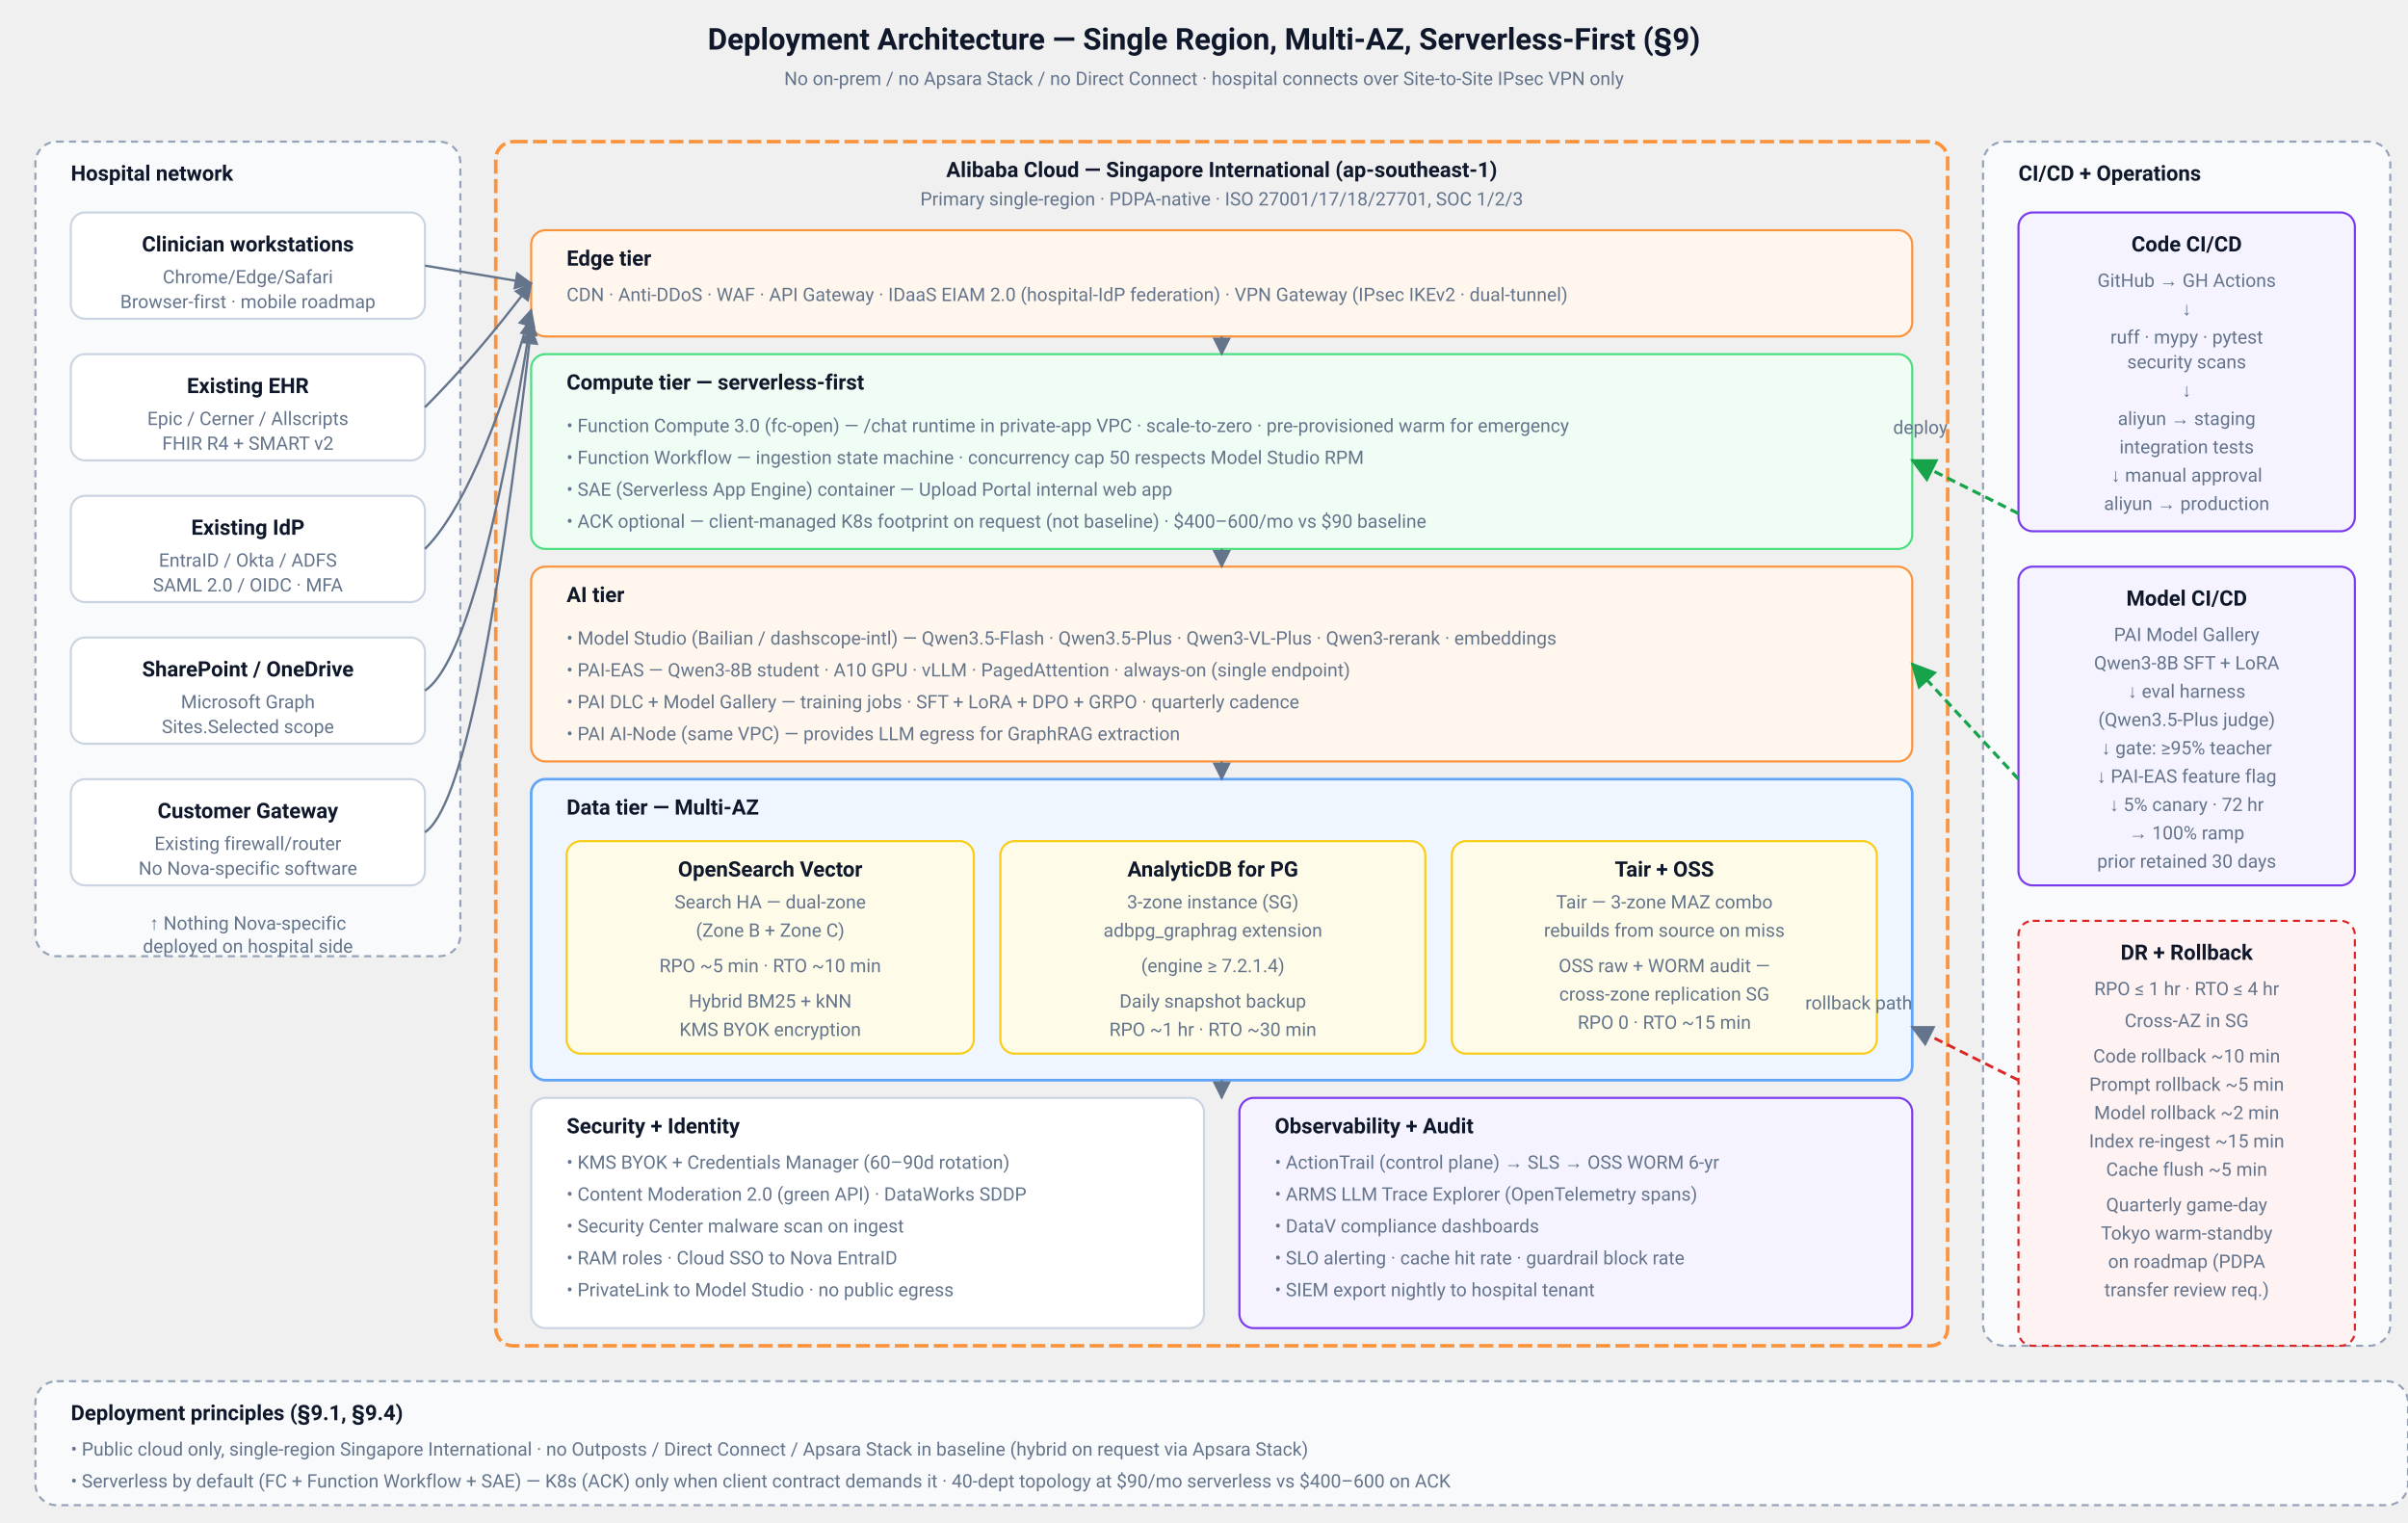
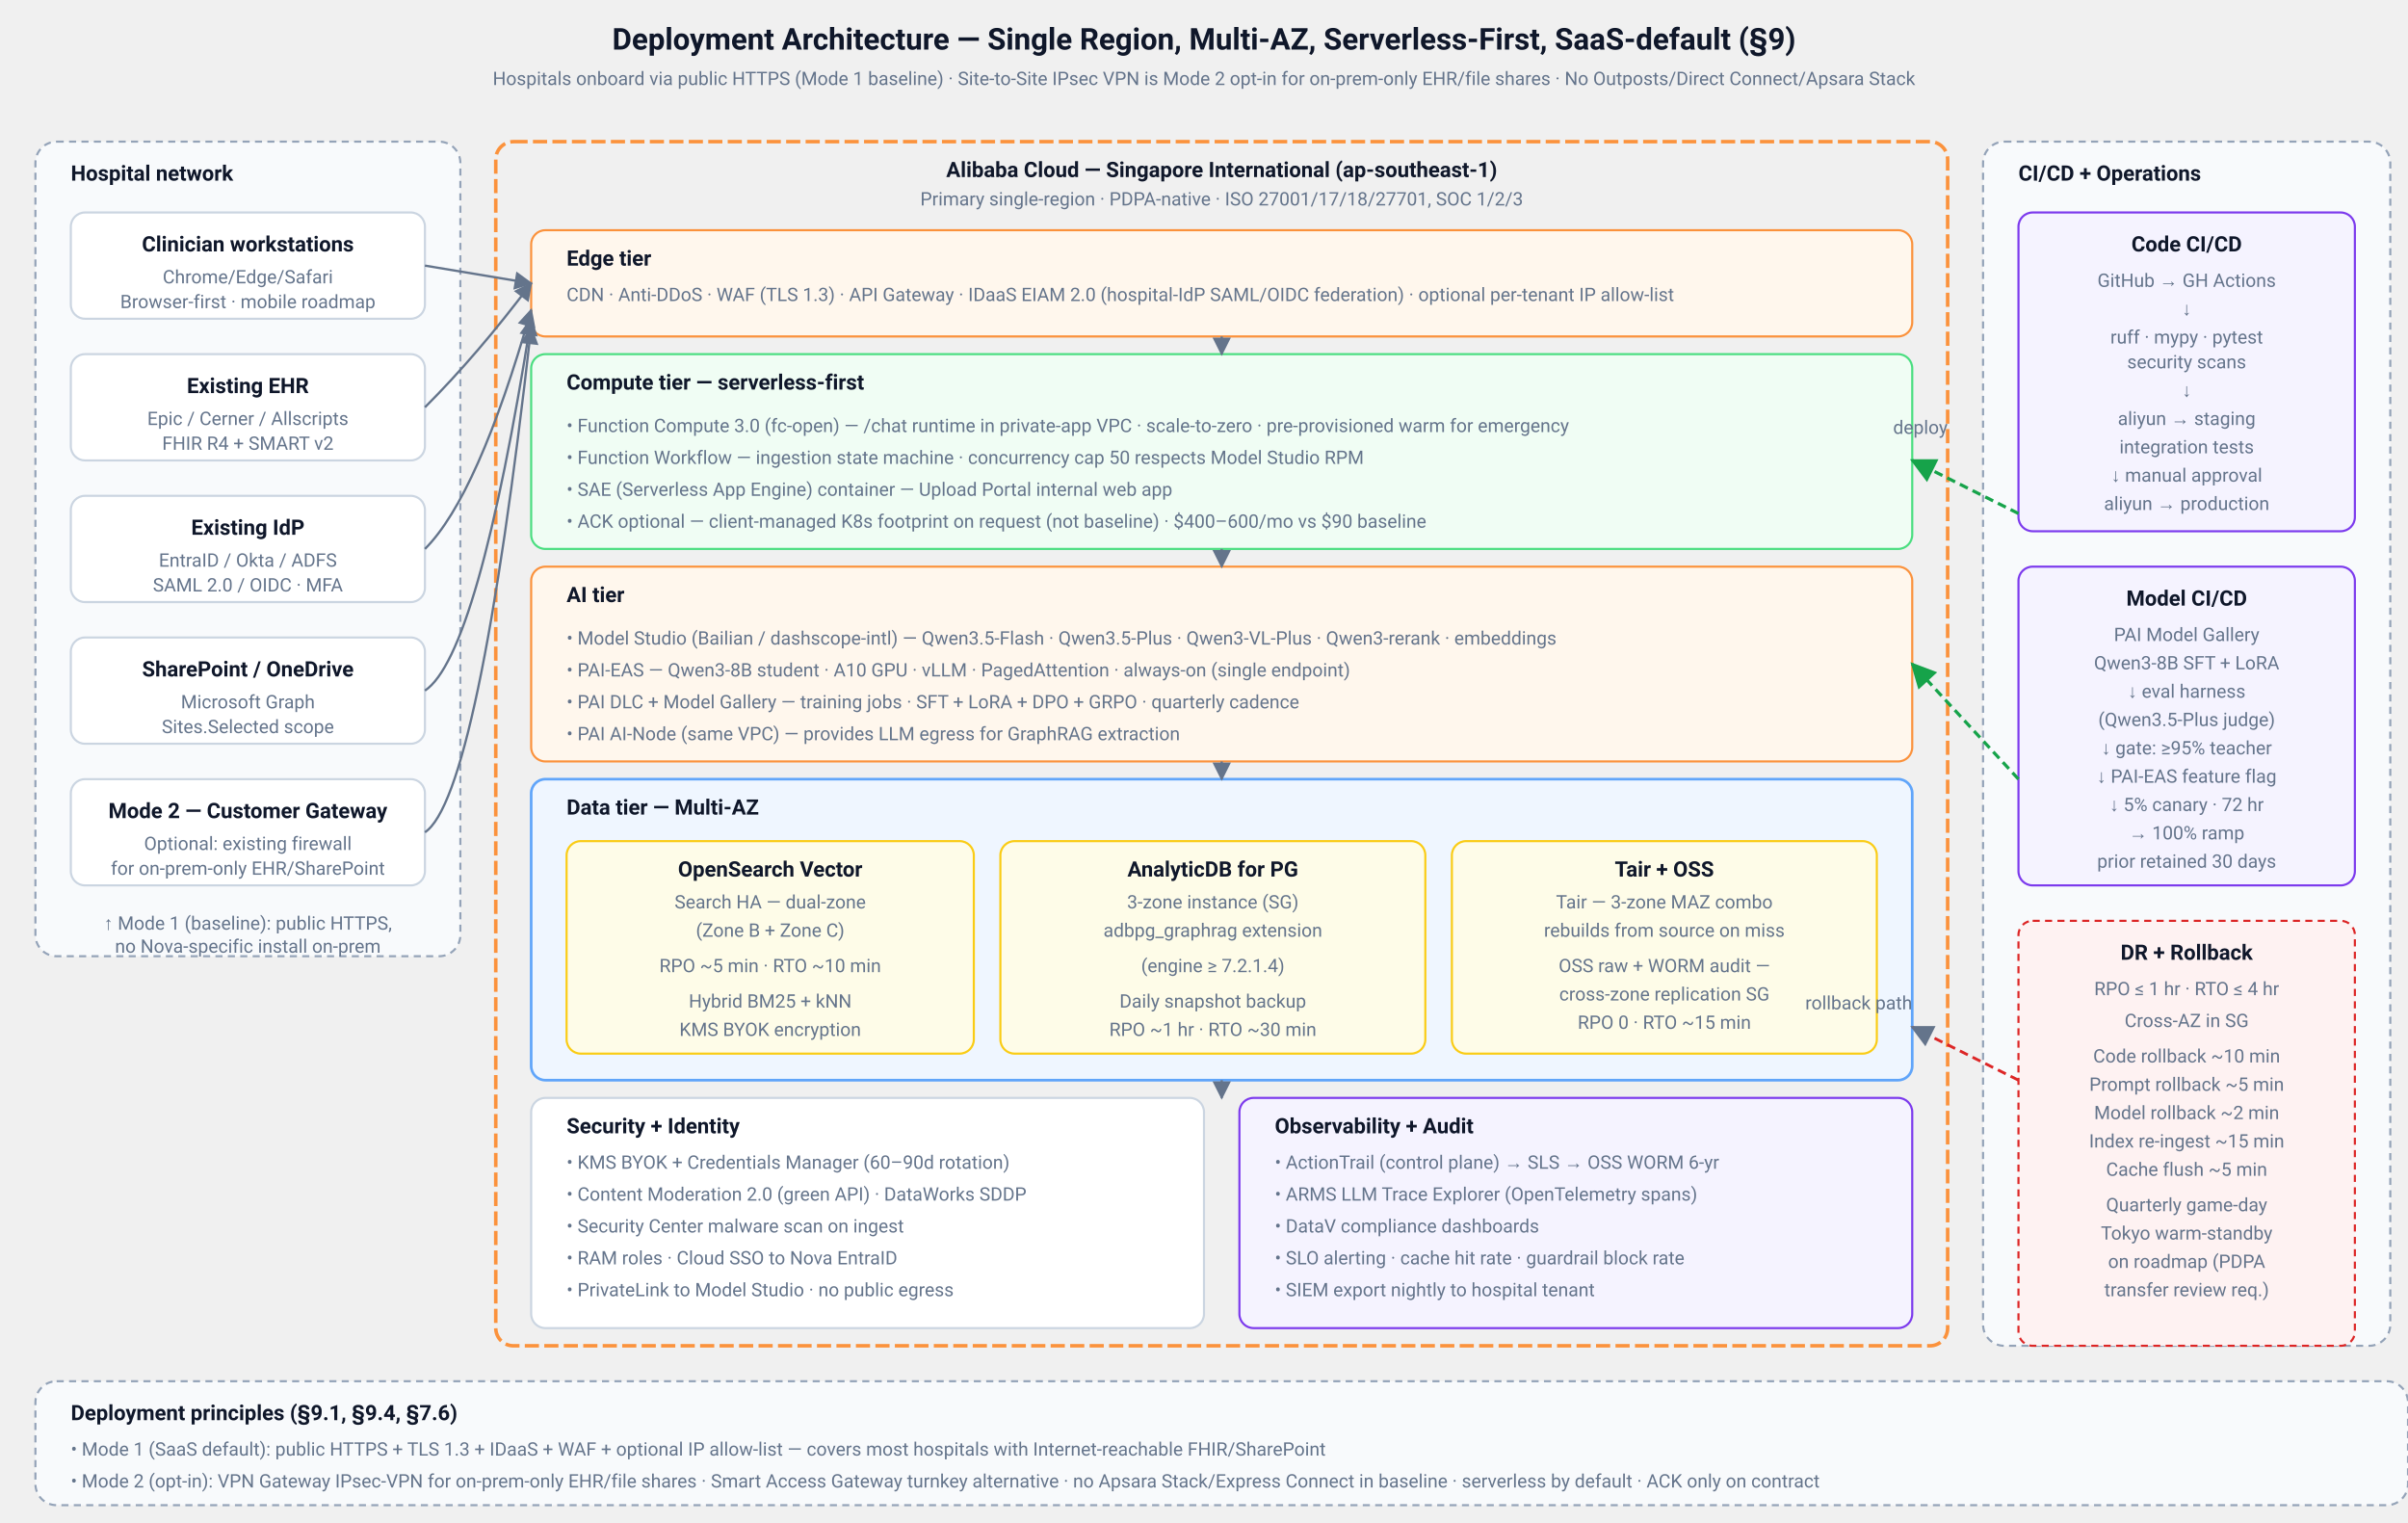
<svg xmlns="http://www.w3.org/2000/svg" viewBox="0 0 1360 860" font-family="-apple-system, Segoe UI, Roboto, Arial, sans-serif" font-size="12">
  <defs>
    <marker id="arr" viewBox="0 0 10 10" refX="9" refY="5" markerWidth="8" markerHeight="8" orient="auto-start-reverse">
      <path d="M0,0 L10,5 L0,10 z" fill="#64748b" />
    </marker>
    <marker id="arr-p" viewBox="0 0 10 10" refX="9" refY="5" markerWidth="8" markerHeight="8" orient="auto-start-reverse">
      <path d="M0,0 L10,5 L0,10 z" fill="#1d4ed8" />
    </marker>
    <marker id="arr-cicd" viewBox="0 0 10 10" refX="9" refY="5" markerWidth="8" markerHeight="8" orient="auto-start-reverse">
      <path d="M0,0 L10,5 L0,10 z" fill="#16a34a" />
    </marker>
    <style>
      .box       { fill:#ffffff; stroke:#cbd5e1; stroke-width:1.2; rx:8; ry:8; }
      .box-az    { fill:#eff6ff; stroke:#60a5fa; stroke-width:1.5; }
      .box-svc   { fill:#f0fdf4; stroke:#4ade80; }
      .box-ali   { fill:#fff7ed; stroke:#fb923c; }
      .box-data  { fill:#fefce8; stroke:#facc15; }
      .box-dr    { fill:#fef2f2; stroke:#dc2626; stroke-dasharray:4 3; }
      .box-ci    { fill:#f5f3ff; stroke:#7c3aed; }
      .group     { fill:#f8fafc; stroke:#94a3b8; stroke-dasharray:4 3; stroke-width:1.2; rx:12; ry:12; }
      .region    { fill:none; stroke:#fb923c; stroke-width:2; stroke-dasharray:8 3; rx:10; ry:10; }
      .title     { font-weight:700; fill:#0f172a; }
      .lbl-sm    { fill:#64748b; font-size:10.5px; }
      .edge      { stroke:#64748b; stroke-width:1.3; fill:none; }
      .edge-p    { stroke:#1d4ed8; stroke-width:1.6; fill:none; }
      .edge-cicd { stroke:#16a34a; stroke-width:1.8; fill:none; stroke-dasharray:5 3; }
      .edge-dr   { stroke:#dc2626; stroke-width:1.6; fill:none; stroke-dasharray:5 3; }
    </style>
  </defs>
-   <text x="680" y="28" text-anchor="middle" font-size="17" class="title">Deployment Architecture — Single Region, Multi-AZ, Serverless-First (§9)</text>
-   <text x="680" y="48" text-anchor="middle" class="lbl-sm">No on-prem / no Apsara Stack / no Direct Connect · hospital connects over Site-to-Site IPsec VPN only</text>
+   <text x="680" y="28" text-anchor="middle" font-size="17" class="title">Deployment Architecture — Single Region, Multi-AZ, Serverless-First, SaaS-default (§9)</text>
+   <text x="680" y="48" text-anchor="middle" class="lbl-sm">Hospitals onboard via public HTTPS (Mode 1 baseline) · Site-to-Site IPsec VPN is Mode 2 opt-in for on-prem-only EHR/file shares · No Outposts/Direct Connect/Apsara Stack</text>
  <rect x="20" y="80" width="240" height="460" class="group" />
  <text x="40" y="102" class="title">Hospital network</text>
  <rect x="40" y="120" width="200" height="60" class="box" />
  <text x="140" y="142" text-anchor="middle" class="title">Clinician workstations</text>
  <text x="140" y="160" text-anchor="middle" class="lbl-sm">Chrome/Edge/Safari</text>
  <text x="140" y="174" text-anchor="middle" class="lbl-sm">Browser-first · mobile roadmap</text>
  <rect x="40" y="200" width="200" height="60" class="box" />
  <text x="140" y="222" text-anchor="middle" class="title">Existing EHR</text>
  <text x="140" y="240" text-anchor="middle" class="lbl-sm">Epic / Cerner / Allscripts</text>
  <text x="140" y="254" text-anchor="middle" class="lbl-sm">FHIR R4 + SMART v2</text>
  <rect x="40" y="280" width="200" height="60" class="box" />
  <text x="140" y="302" text-anchor="middle" class="title">Existing IdP</text>
  <text x="140" y="320" text-anchor="middle" class="lbl-sm">EntraID / Okta / ADFS</text>
  <text x="140" y="334" text-anchor="middle" class="lbl-sm">SAML 2.0 / OIDC · MFA</text>
  <rect x="40" y="360" width="200" height="60" class="box" />
  <text x="140" y="382" text-anchor="middle" class="title">SharePoint / OneDrive</text>
  <text x="140" y="400" text-anchor="middle" class="lbl-sm">Microsoft Graph</text>
  <text x="140" y="414" text-anchor="middle" class="lbl-sm">Sites.Selected scope</text>
  <rect x="40" y="440" width="200" height="60" class="box" />
-   <text x="140" y="462" text-anchor="middle" class="title">Customer Gateway</text>
-   <text x="140" y="480" text-anchor="middle" class="lbl-sm">Existing firewall/router</text>
-   <text x="140" y="494" text-anchor="middle" class="lbl-sm">No Nova-specific software</text>
-   <text x="140" y="525" text-anchor="middle" class="lbl-sm">↑ Nothing Nova-specific</text>
-   <text x="140" y="538" text-anchor="middle" class="lbl-sm">deployed on hospital side</text>
+   <text x="140" y="462" text-anchor="middle" class="title">Mode 2 — Customer Gateway</text>
+   <text x="140" y="480" text-anchor="middle" class="lbl-sm">Optional: existing firewall</text>
+   <text x="140" y="494" text-anchor="middle" class="lbl-sm">for on-prem-only EHR/SharePoint</text>
+   <text x="140" y="525" text-anchor="middle" class="lbl-sm">↑ Mode 1 (baseline): public HTTPS,</text>
+   <text x="140" y="538" text-anchor="middle" class="lbl-sm">   no Nova-specific install on-prem</text>
  <rect x="280" y="80" width="820" height="680" class="region" />
  <text x="690" y="100" text-anchor="middle" class="title" fill="#fb923c">Alibaba Cloud — Singapore International (ap-southeast-1)</text>
  <text x="690" y="116" text-anchor="middle" class="lbl-sm">Primary single-region · PDPA-native · ISO 27001/17/18/27701, SOC 1/2/3</text>
  <rect x="300" y="130" width="780" height="60" class="box box-ali" />
  <text x="320" y="150" class="title">Edge tier</text>
-   <text x="320" y="170" class="lbl-sm">CDN · Anti-DDoS · WAF · API Gateway · IDaaS EIAM 2.0 (hospital-IdP federation) · VPN Gateway (IPsec IKEv2 · dual-tunnel)</text>
+   <text x="320" y="170" class="lbl-sm">CDN · Anti-DDoS · WAF (TLS 1.3) · API Gateway · IDaaS EIAM 2.0 (hospital-IdP SAML/OIDC federation) · optional per-tenant IP allow-list</text>
  <rect x="300" y="200" width="780" height="110" class="box box-svc" />
  <text x="320" y="220" class="title">Compute tier — serverless-first</text>
  <text x="320" y="244" class="lbl-sm">• Function Compute 3.0 (fc-open) — /chat runtime in private-app VPC · scale-to-zero · pre-provisioned warm for emergency</text>
  <text x="320" y="262" class="lbl-sm">• Function Workflow — ingestion state machine · concurrency cap 50 respects Model Studio RPM</text>
  <text x="320" y="280" class="lbl-sm">• SAE (Serverless App Engine) container — Upload Portal internal web app</text>
  <text x="320" y="298" class="lbl-sm">• ACK optional — client-managed K8s footprint on request (not baseline) · $400–600/mo vs $90 baseline</text>
  <rect x="300" y="320" width="780" height="110" class="box box-ali" />
  <text x="320" y="340" class="title">AI tier</text>
  <text x="320" y="364" class="lbl-sm">• Model Studio (Bailian / dashscope-intl) — Qwen3.5-Flash · Qwen3.5-Plus · Qwen3-VL-Plus · Qwen3-rerank · embeddings</text>
  <text x="320" y="382" class="lbl-sm">• PAI-EAS — Qwen3-8B student · A10 GPU · vLLM · PagedAttention · always-on (single endpoint)</text>
  <text x="320" y="400" class="lbl-sm">• PAI DLC + Model Gallery — training jobs · SFT + LoRA + DPO + GRPO · quarterly cadence</text>
  <text x="320" y="418" class="lbl-sm">• PAI AI-Node (same VPC) — provides LLM egress for GraphRAG extraction</text>
  <rect x="300" y="440" width="780" height="170" class="box box-az" />
  <text x="320" y="460" class="title">Data tier — Multi-AZ</text>
  <rect x="320" y="475" width="230" height="120" class="box box-data" />
  <text x="435" y="495" text-anchor="middle" class="title">OpenSearch Vector</text>
  <text x="435" y="513" text-anchor="middle" class="lbl-sm">Search HA — dual-zone</text>
  <text x="435" y="529" text-anchor="middle" class="lbl-sm">(Zone B + Zone C)</text>
  <text x="435" y="549" text-anchor="middle" class="lbl-sm">RPO ~5 min · RTO ~10 min</text>
  <text x="435" y="569" text-anchor="middle" class="lbl-sm">Hybrid BM25 + kNN</text>
  <text x="435" y="585" text-anchor="middle" class="lbl-sm">KMS BYOK encryption</text>
  <rect x="565" y="475" width="240" height="120" class="box box-data" />
  <text x="685" y="495" text-anchor="middle" class="title">AnalyticDB for PG</text>
  <text x="685" y="513" text-anchor="middle" class="lbl-sm">3-zone instance (SG)</text>
  <text x="685" y="529" text-anchor="middle" class="lbl-sm">adbpg_graphrag extension</text>
  <text x="685" y="549" text-anchor="middle" class="lbl-sm">(engine ≥ 7.2.1.4)</text>
  <text x="685" y="569" text-anchor="middle" class="lbl-sm">Daily snapshot backup</text>
  <text x="685" y="585" text-anchor="middle" class="lbl-sm">RPO ~1 hr · RTO ~30 min</text>
  <rect x="820" y="475" width="240" height="120" class="box box-data" />
  <text x="940" y="495" text-anchor="middle" class="title">Tair + OSS</text>
  <text x="940" y="513" text-anchor="middle" class="lbl-sm">Tair — 3-zone MAZ combo</text>
  <text x="940" y="529" text-anchor="middle" class="lbl-sm">rebuilds from source on miss</text>
  <text x="940" y="549" text-anchor="middle" class="lbl-sm">OSS raw + WORM audit —</text>
  <text x="940" y="565" text-anchor="middle" class="lbl-sm">cross-zone replication SG</text>
  <text x="940" y="581" text-anchor="middle" class="lbl-sm">RPO 0 · RTO ~15 min</text>
  <rect x="300" y="620" width="380" height="130" class="box" />
  <text x="320" y="640" class="title">Security + Identity</text>
  <text x="320" y="660" class="lbl-sm">• KMS BYOK + Credentials Manager (60–90d rotation)</text>
  <text x="320" y="678" class="lbl-sm">• Content Moderation 2.0 (green API) · DataWorks SDDP</text>
  <text x="320" y="696" class="lbl-sm">• Security Center malware scan on ingest</text>
  <text x="320" y="714" class="lbl-sm">• RAM roles · Cloud SSO to Nova EntraID</text>
  <text x="320" y="732" class="lbl-sm">• PrivateLink to Model Studio · no public egress</text>
  <rect x="700" y="620" width="380" height="130" class="box box-ci" />
  <text x="720" y="640" class="title">Observability + Audit</text>
  <text x="720" y="660" class="lbl-sm">• ActionTrail (control plane) → SLS → OSS WORM 6-yr</text>
  <text x="720" y="678" class="lbl-sm">• ARMS LLM Trace Explorer (OpenTelemetry spans)</text>
  <text x="720" y="696" class="lbl-sm">• DataV compliance dashboards</text>
  <text x="720" y="714" class="lbl-sm">• SLO alerting · cache hit rate · guardrail block rate</text>
  <text x="720" y="732" class="lbl-sm">• SIEM export nightly to hospital tenant</text>
  <rect x="1120" y="80" width="230" height="680" class="group" />
  <text x="1140" y="102" class="title">CI/CD + Operations</text>
  <rect x="1140" y="120" width="190" height="180" class="box box-ci" />
  <text x="1235" y="142" text-anchor="middle" class="title">Code CI/CD</text>
  <text x="1235" y="162" text-anchor="middle" class="lbl-sm">GitHub → GH Actions</text>
  <text x="1235" y="178" text-anchor="middle" class="lbl-sm">↓</text>
  <text x="1235" y="194" text-anchor="middle" class="lbl-sm">ruff · mypy · pytest</text>
  <text x="1235" y="208" text-anchor="middle" class="lbl-sm">security scans</text>
  <text x="1235" y="224" text-anchor="middle" class="lbl-sm">↓</text>
  <text x="1235" y="240" text-anchor="middle" class="lbl-sm">aliyun → staging</text>
  <text x="1235" y="256" text-anchor="middle" class="lbl-sm">integration tests</text>
  <text x="1235" y="272" text-anchor="middle" class="lbl-sm">↓ manual approval</text>
  <text x="1235" y="288" text-anchor="middle" class="lbl-sm">aliyun → production</text>
  <rect x="1140" y="320" width="190" height="180" class="box box-ci" />
  <text x="1235" y="342" text-anchor="middle" class="title">Model CI/CD</text>
  <text x="1235" y="362" text-anchor="middle" class="lbl-sm">PAI Model Gallery</text>
  <text x="1235" y="378" text-anchor="middle" class="lbl-sm">Qwen3-8B SFT + LoRA</text>
  <text x="1235" y="394" text-anchor="middle" class="lbl-sm">↓ eval harness</text>
  <text x="1235" y="410" text-anchor="middle" class="lbl-sm">(Qwen3.5-Plus judge)</text>
  <text x="1235" y="426" text-anchor="middle" class="lbl-sm">↓ gate: ≥95% teacher</text>
  <text x="1235" y="442" text-anchor="middle" class="lbl-sm">↓ PAI-EAS feature flag</text>
  <text x="1235" y="458" text-anchor="middle" class="lbl-sm">↓ 5% canary · 72 hr</text>
  <text x="1235" y="474" text-anchor="middle" class="lbl-sm">→ 100% ramp</text>
  <text x="1235" y="490" text-anchor="middle" class="lbl-sm">prior retained 30 days</text>
  <rect x="1140" y="520" width="190" height="240" class="box box-dr" />
  <text x="1235" y="542" text-anchor="middle" class="title">DR + Rollback</text>
  <text x="1235" y="562" text-anchor="middle" class="lbl-sm">RPO ≤ 1 hr · RTO ≤ 4 hr</text>
  <text x="1235" y="580" text-anchor="middle" class="lbl-sm">Cross-AZ in SG</text>
  <text x="1235" y="600" text-anchor="middle" class="lbl-sm">Code rollback ~10 min</text>
  <text x="1235" y="616" text-anchor="middle" class="lbl-sm">Prompt rollback ~5 min</text>
  <text x="1235" y="632" text-anchor="middle" class="lbl-sm">Model rollback ~2 min</text>
  <text x="1235" y="648" text-anchor="middle" class="lbl-sm">Index re-ingest ~15 min</text>
  <text x="1235" y="664" text-anchor="middle" class="lbl-sm">Cache flush ~5 min</text>
  <text x="1235" y="684" text-anchor="middle" class="lbl-sm">Quarterly game-day</text>
  <text x="1235" y="700" text-anchor="middle" class="lbl-sm">Tokyo warm-standby</text>
  <text x="1235" y="716" text-anchor="middle" class="lbl-sm">on roadmap (PDPA</text>
  <text x="1235" y="732" text-anchor="middle" class="lbl-sm">transfer review req.)</text>
  <path d="M240 150 L300 160" class="edge" marker-end="url(#arr)" />
  <path d="M240 230 Q270 200 300 160" class="edge" marker-end="url(#arr)" />
  <path d="M240 310 Q270 280 300 175" class="edge" marker-end="url(#arr)" />
  <path d="M240 390 Q270 370 300 180" class="edge" marker-end="url(#arr)" />
  <path d="M240 470 Q270 450 300 185" class="edge" marker-end="url(#arr)" />
  <path d="M690 190 L690 200" class="edge" marker-end="url(#arr)" />
  <path d="M690 310 L690 320" class="edge" marker-end="url(#arr)" />
  <path d="M690 430 L690 440" class="edge" marker-end="url(#arr)" />
  <path d="M690 610 L690 620" class="edge" marker-end="url(#arr)" />
  <path d="M1140 290 L1080 260" class="edge-cicd" marker-end="url(#arr-cicd)" />
  <text x="1100" y="245" text-anchor="end" class="lbl-sm" fill="#16a34a">deploy</text>
  <path d="M1140 440 L1080 375" class="edge-cicd" marker-end="url(#arr-cicd)" />
  <path d="M1140 610 L1080 580" class="edge-dr" marker-end="url(#arr)" />
  <text x="1080" y="570" text-anchor="end" class="lbl-sm" fill="#dc2626">rollback path</text>
  <rect x="20" y="780" width="1340" height="70" class="group" />
-   <text x="40" y="802" class="title">Deployment principles (§9.1, §9.4)</text>
-   <text x="40" y="822" class="lbl-sm">• Public cloud only, single-region Singapore International · no Outposts / Direct Connect / Apsara Stack in baseline (hybrid on request via Apsara Stack)</text>
-   <text x="40" y="840" class="lbl-sm">• Serverless by default (FC + Function Workflow + SAE) — K8s (ACK) only when client contract demands it · 40-dept topology at $90/mo serverless vs $400–600 on ACK</text>
+   <text x="40" y="802" class="title">Deployment principles (§9.1, §9.4, §7.6)</text>
+   <text x="40" y="822" class="lbl-sm">• Mode 1 (SaaS default): public HTTPS + TLS 1.3 + IDaaS + WAF + optional IP allow-list — covers most hospitals with Internet-reachable FHIR/SharePoint</text>
+   <text x="40" y="840" class="lbl-sm">• Mode 2 (opt-in): VPN Gateway IPsec-VPN for on-prem-only EHR/file shares · Smart Access Gateway turnkey alternative · no Apsara Stack/Express Connect in baseline · serverless by default · ACK only on contract</text>
</svg>
